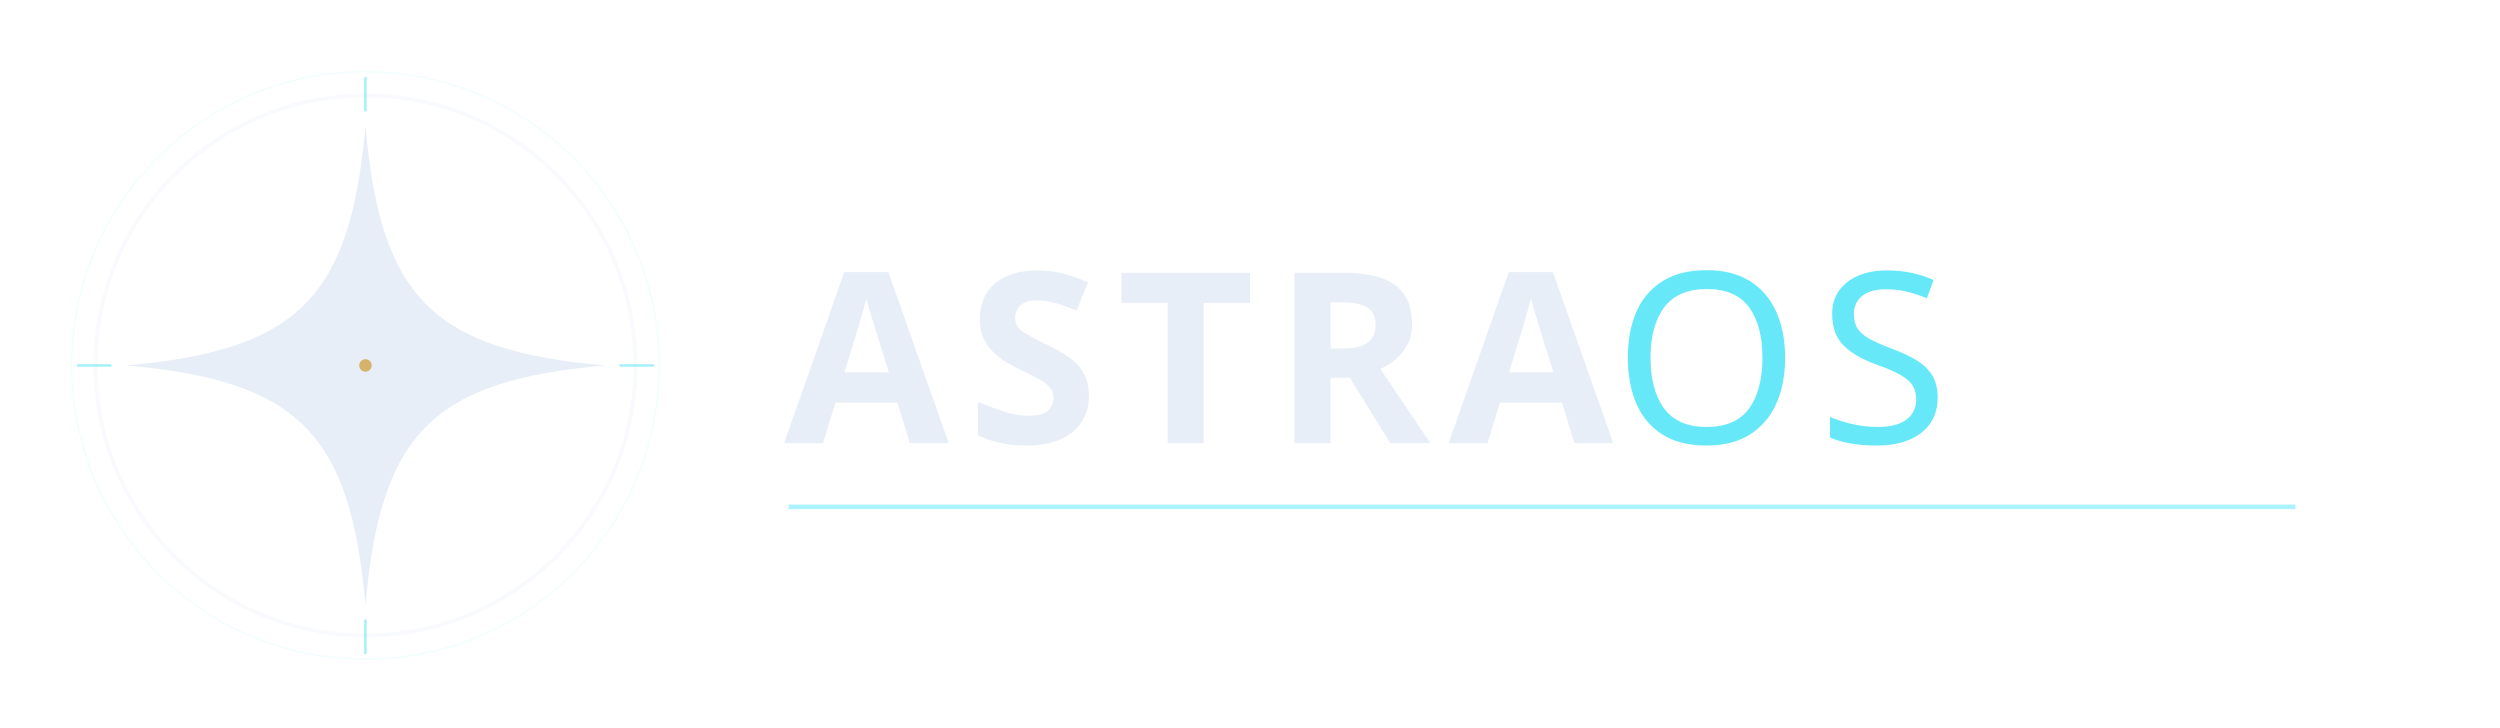
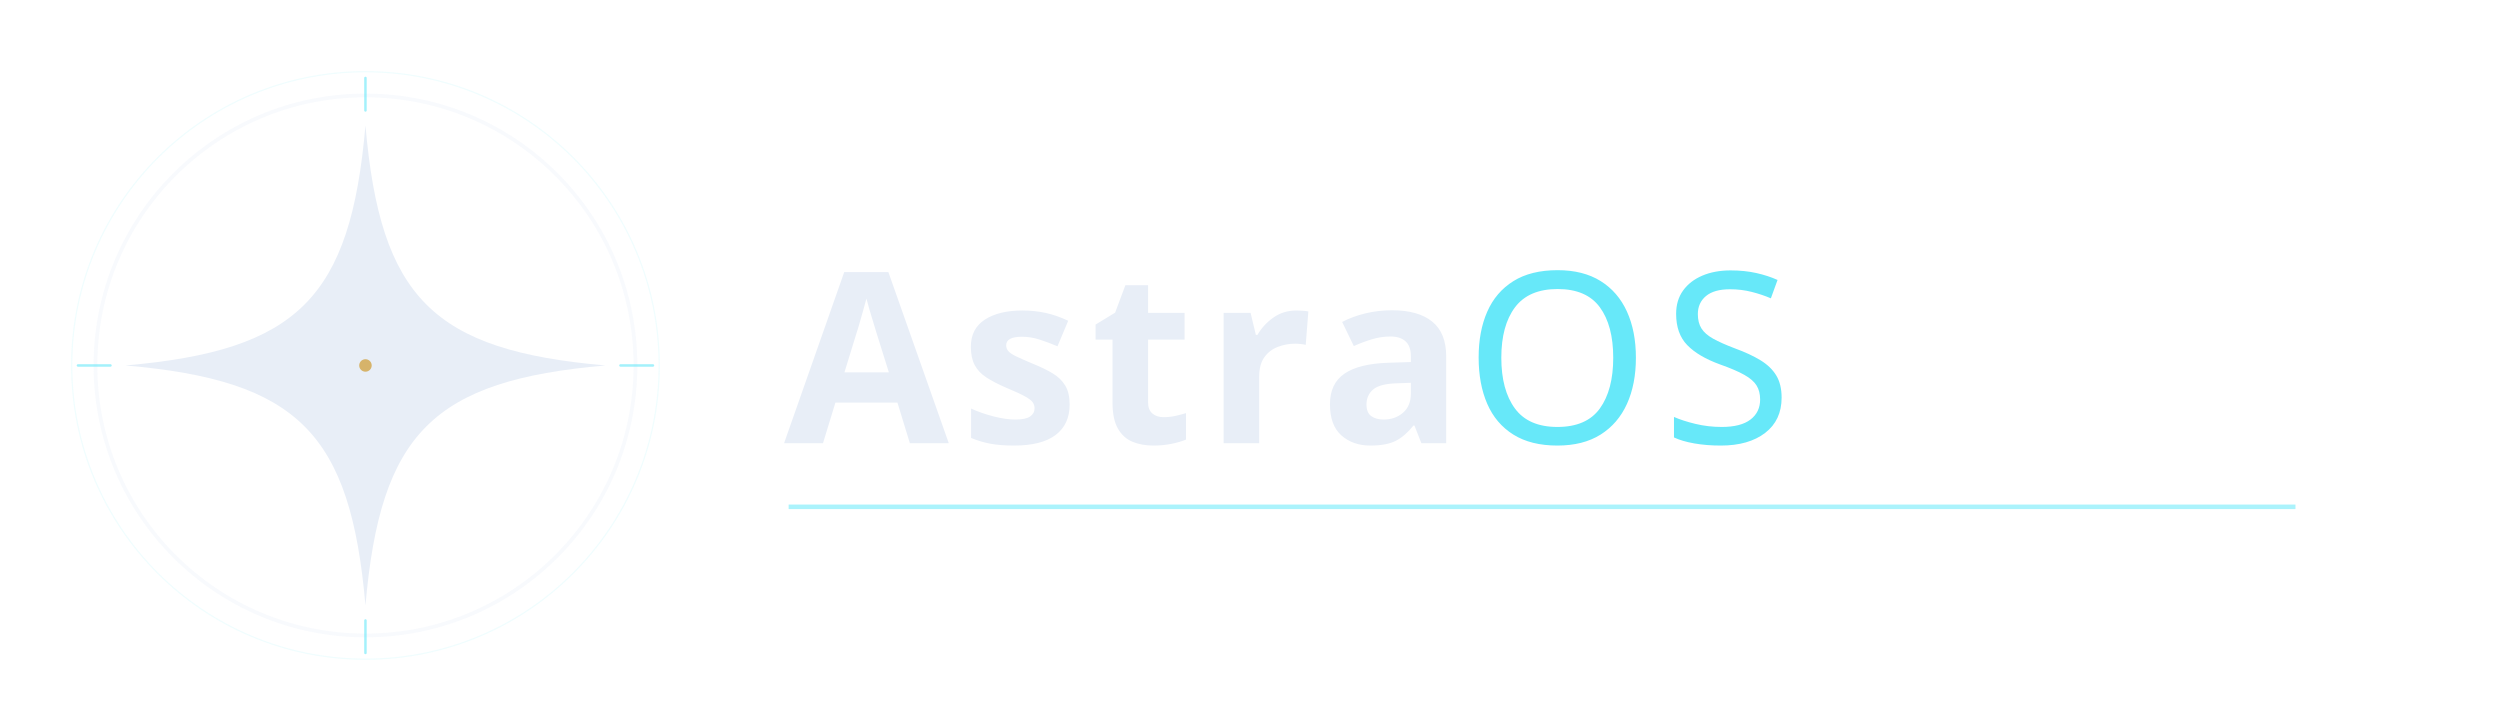
<svg xmlns="http://www.w3.org/2000/svg" viewBox="0 0 2200 640" width="2200" height="640">
  <g transform="translate(40 40) scale(0.55)">
    <circle cx="512" cy="512" r="432" fill="none" stroke="#E8EEF7" stroke-opacity="0.30" stroke-width="6" />
    <circle cx="512" cy="512" r="470" fill="none" stroke="#67E8F9" stroke-opacity="0.10" stroke-width="2" />
    <g stroke="#67E8F9" stroke-opacity="0.60" stroke-width="4" stroke-linecap="round">
      <line x1="512" y1="52" x2="512" y2="104" />
      <line x1="512" y1="920" x2="512" y2="972" />
      <line x1="52" y1="512" x2="104" y2="512" />
      <line x1="920" y1="512" x2="972" y2="512" />
    </g>
    <path d="M512 128              C 536 404 620 488 896 512              C 620 536 536 620 512 896              C 488 620 404 536 128 512              C 404 488 488 404 512 128 Z" fill="#E8EEF7" />
    <circle cx="512" cy="512" r="10" fill="#D6B36A" />
  </g>
-   <text x="690" y="390" font-family="Adwaita Sans, Noto Sans, sans-serif" font-size="210" font-weight="700" letter-spacing="16" fill="#E8EEF7">ASTRA<tspan font-weight="300" fill="#67E8F9">OS</tspan>
+   <text x="690" y="390" font-family="Adwaita Sans, Noto Sans, sans-serif" font-size="210" font-weight="700" letter-spacing="10" fill="#E8EEF7">Astra<tspan font-weight="300" fill="#67E8F9">OS</tspan>
  </text>
  <line x1="694" y1="446" x2="2020" y2="446" stroke="#67E8F9" stroke-opacity="0.55" stroke-width="4" />
</svg>
